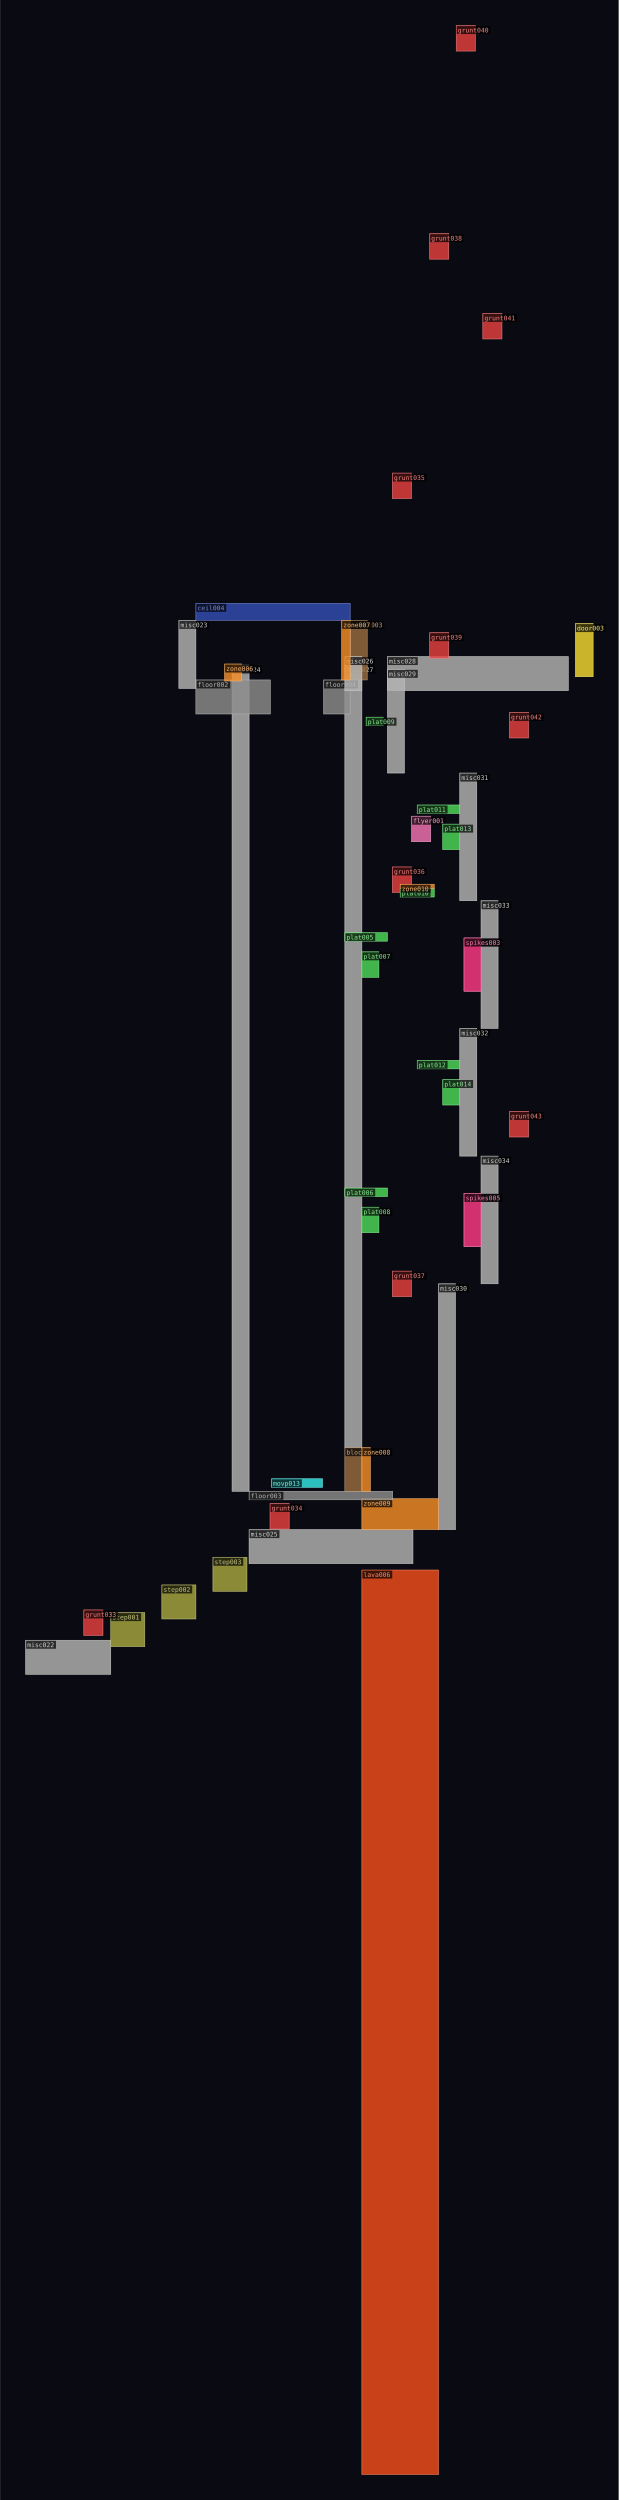
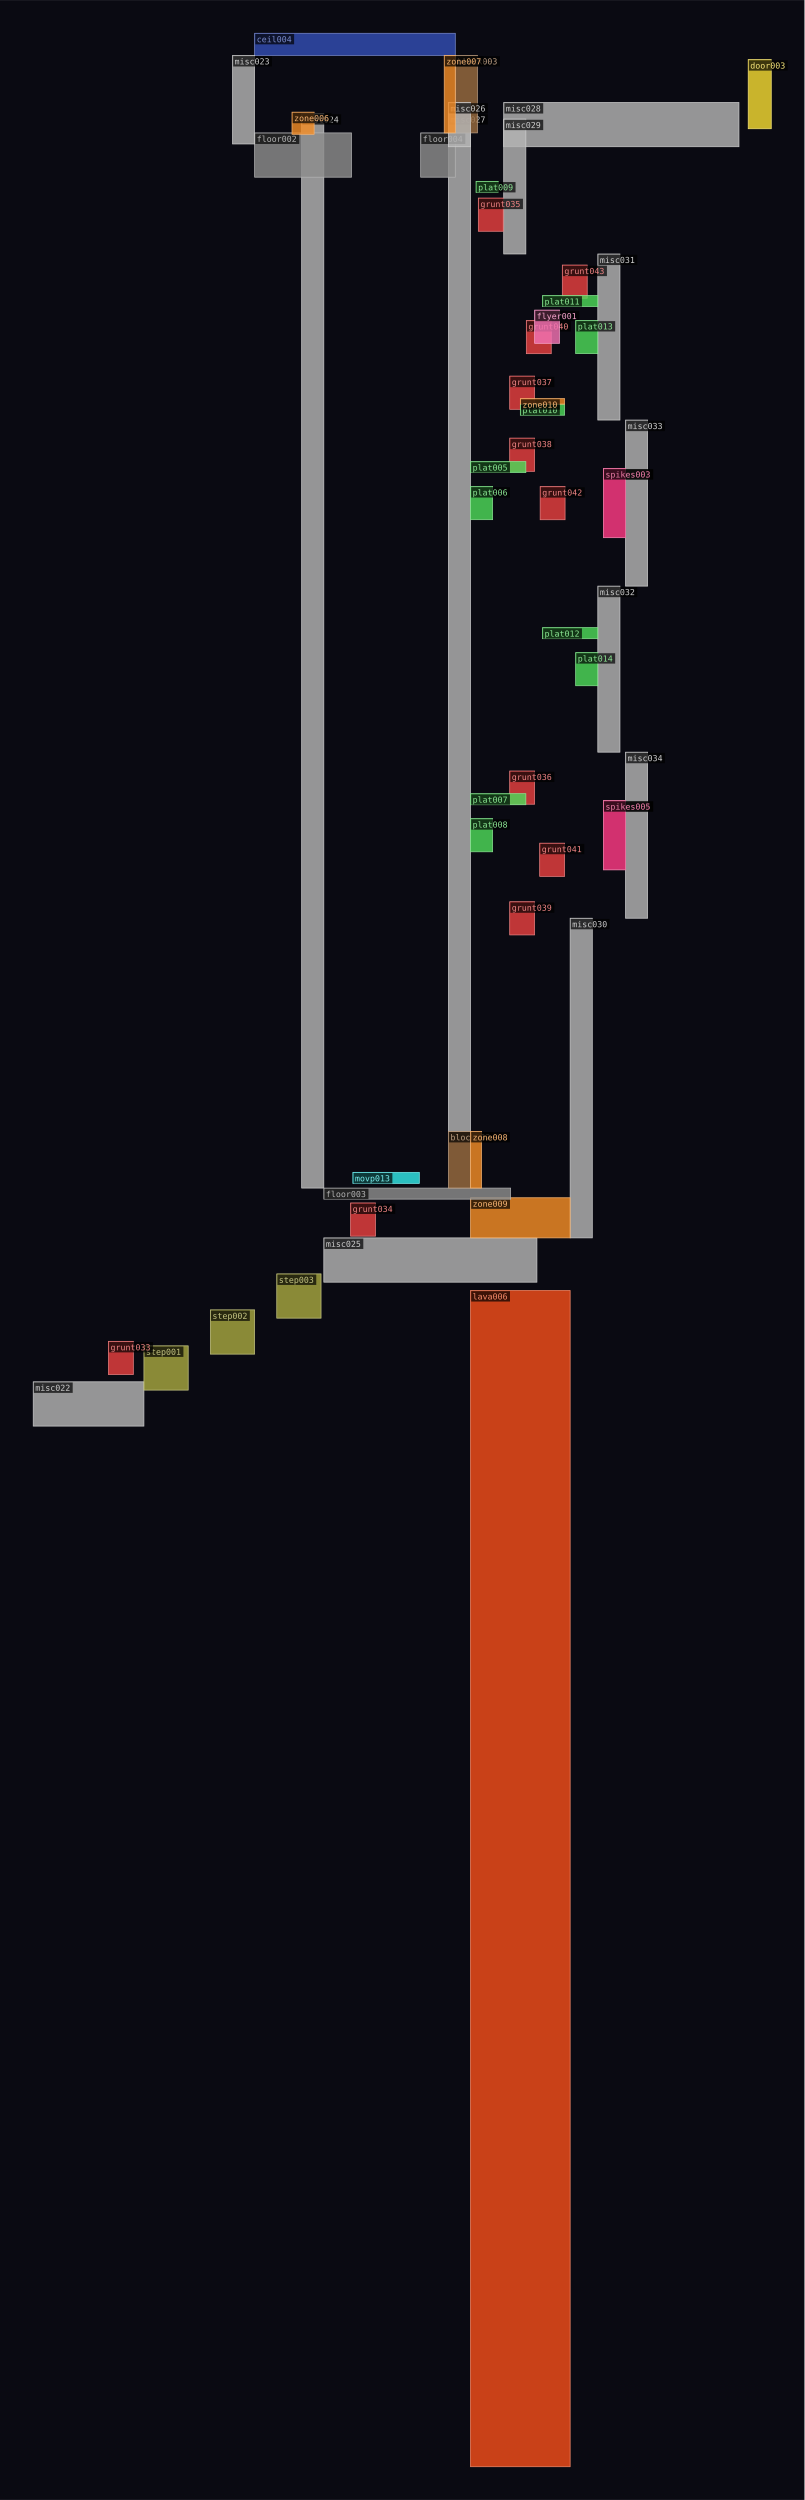
- <svg xmlns="http://www.w3.org/2000/svg" viewBox="16064 -3542.03 2325.33 9398.03" width="693" height="2800" font-family="monospace">
-   <rect x="16064" y="-3542.03" width="2325.33" height="9398.03" fill="#0a0a12" />
+ <svg xmlns="http://www.w3.org/2000/svg" viewBox="16064 -1370 2325.33 7226" width="901" height="2800" font-family="monospace">
+   <rect x="16064" y="-1370" width="2325.33" height="7226" fill="#0a0a12" />
  <rect x="17424" y="2360" width="288" height="3400" fill="#f24d1a" fill-opacity="0.82" stroke="#f78b6a" stroke-width="2" />
  <rect x="17426" y="2362" width="112.16" height="30" fill="#000000" fill-opacity="0.7" />
  <text x="17430" y="2386" font-size="24" fill="#f78b6a">lava006</text>
  <rect x="16936" y="-1042" width="64" height="3106" fill="#b3b3b3" fill-opacity="0.82" stroke="#cdcdcd" stroke-width="2" />
  <rect x="16938" y="-1040" width="112.16" height="30" fill="#000000" fill-opacity="0.7" />
  <text x="16942" y="-1016" font-size="24" fill="#cdcdcd">misc024</text>
  <rect x="17360" y="-1042" width="64" height="2942" fill="#b3b3b3" fill-opacity="0.82" stroke="#cdcdcd" stroke-width="2" />
  <rect x="17362" y="-1040" width="112.16" height="30" fill="#000000" fill-opacity="0.7" />
  <text x="17366" y="-1016" font-size="24" fill="#cdcdcd">misc027</text>
  <rect x="17520" y="-1074" width="680" height="128" fill="#b3b3b3" fill-opacity="0.82" stroke="#cdcdcd" stroke-width="2" />
  <rect x="17522" y="-1072" width="112.16" height="30" fill="#000000" fill-opacity="0.7" />
  <text x="17526" y="-1048" font-size="24" fill="#cdcdcd">misc028</text>
  <rect x="17000" y="2208" width="616" height="128" fill="#b3b3b3" fill-opacity="0.82" stroke="#cdcdcd" stroke-width="2" />
  <rect x="17002" y="2210" width="112.16" height="30" fill="#000000" fill-opacity="0.7" />
  <text x="17006" y="2234" font-size="24" fill="#cdcdcd">misc025</text>
  <rect x="17712" y="1284" width="64" height="924" fill="#b3b3b3" fill-opacity="0.82" stroke="#cdcdcd" stroke-width="2" />
  <rect x="17714" y="1286" width="112.16" height="30" fill="#000000" fill-opacity="0.7" />
  <text x="17718" y="1310" font-size="24" fill="#cdcdcd">misc030</text>
  <rect x="16160" y="2624" width="320" height="128" fill="#b3b3b3" fill-opacity="0.82" stroke="#cdcdcd" stroke-width="2" />
  <rect x="16162" y="2626" width="112.16" height="30" fill="#000000" fill-opacity="0.7" />
  <text x="16166" y="2650" font-size="24" fill="#cdcdcd">misc022</text>
  <rect x="16800" y="-1274" width="580" height="64" fill="#334db3" fill-opacity="0.82" stroke="#7a8bcd" stroke-width="2" />
  <rect x="16802" y="-1272" width="112.16" height="30" fill="#000000" fill-opacity="0.7" />
  <text x="16806" y="-1248" font-size="24" fill="#7a8bcd">ceil004</text>
  <rect x="16800" y="-986" width="280" height="128" fill="#8c8c8c" fill-opacity="0.82" stroke="#b4b4b4" stroke-width="2" />
  <rect x="16802" y="-984" width="127.04" height="30" fill="#000000" fill-opacity="0.7" />
  <text x="16806" y="-960" font-size="24" fill="#b4b4b4">floor002</text>
  <rect x="17424" y="2092" width="288" height="116" fill="#f28c26" fill-opacity="0.82" stroke="#f7b472" stroke-width="2" />
  <rect x="17426" y="2094" width="112.16" height="30" fill="#000000" fill-opacity="0.7" />
  <text x="17430" y="2118" font-size="24" fill="#f7b472">zone009</text>
  <rect x="17792" y="324" width="64" height="480" fill="#b3b3b3" fill-opacity="0.82" stroke="#cdcdcd" stroke-width="2" />
  <rect x="17794" y="326" width="112.16" height="30" fill="#000000" fill-opacity="0.7" />
  <text x="17798" y="350" font-size="24" fill="#cdcdcd">misc032</text>
  <rect x="17872" y="-156" width="64" height="480" fill="#b3b3b3" fill-opacity="0.82" stroke="#cdcdcd" stroke-width="2" />
  <rect x="17874" y="-154" width="112.16" height="30" fill="#000000" fill-opacity="0.7" />
  <text x="17878" y="-130" font-size="24" fill="#cdcdcd">misc033</text>
  <rect x="17792" y="-636" width="64" height="480" fill="#b3b3b3" fill-opacity="0.82" stroke="#cdcdcd" stroke-width="2" />
  <rect x="17794" y="-634" width="112.16" height="30" fill="#000000" fill-opacity="0.7" />
  <text x="17798" y="-610" font-size="24" fill="#cdcdcd">misc031</text>
  <rect x="17872" y="804" width="64" height="480" fill="#b3b3b3" fill-opacity="0.82" stroke="#cdcdcd" stroke-width="2" />
  <rect x="17874" y="806" width="112.16" height="30" fill="#000000" fill-opacity="0.7" />
  <text x="17878" y="830" font-size="24" fill="#cdcdcd">misc034</text>
  <rect x="17520" y="-1026" width="64" height="390" fill="#b3b3b3" fill-opacity="0.82" stroke="#cdcdcd" stroke-width="2" />
  <rect x="17522" y="-1024" width="112.16" height="30" fill="#000000" fill-opacity="0.7" />
  <text x="17526" y="-1000" font-size="24" fill="#cdcdcd">misc029</text>
  <rect x="17000" y="2064" width="540" height="32" fill="#8c8c8c" fill-opacity="0.82" stroke="#b4b4b4" stroke-width="2" />
  <rect x="17002" y="2066" width="127.04" height="30" fill="#000000" fill-opacity="0.7" />
  <text x="17006" y="2090" font-size="24" fill="#b4b4b4">floor003</text>
  <rect x="16736" y="-1210" width="64" height="256" fill="#b3b3b3" fill-opacity="0.82" stroke="#cdcdcd" stroke-width="2" />
  <rect x="16738" y="-1208" width="112.16" height="30" fill="#000000" fill-opacity="0.7" />
  <text x="16742" y="-1184" font-size="24" fill="#cdcdcd">misc023</text>
  <rect x="16480" y="2520" width="128" height="128" fill="#a6a640" fill-opacity="0.82" stroke="#c5c583" stroke-width="2" />
  <rect x="16482" y="2522" width="112.16" height="30" fill="#000000" fill-opacity="0.7" />
  <text x="16486" y="2546" font-size="24" fill="#c5c583">step001</text>
  <rect x="16672" y="2416" width="128" height="128" fill="#a6a640" fill-opacity="0.82" stroke="#c5c583" stroke-width="2" />
  <rect x="16674" y="2418" width="112.16" height="30" fill="#000000" fill-opacity="0.7" />
  <text x="16678" y="2442" font-size="24" fill="#c5c583">step002</text>
  <rect x="16864" y="2312" width="128" height="128" fill="#a6a640" fill-opacity="0.82" stroke="#c5c583" stroke-width="2" />
  <rect x="16866" y="2314" width="112.16" height="30" fill="#000000" fill-opacity="0.7" />
  <text x="16870" y="2338" font-size="24" fill="#c5c583">step003</text>
  <rect x="17380" y="-1210" width="64" height="224" fill="#996b40" fill-opacity="0.82" stroke="#bd9f83" stroke-width="2" />
  <rect x="17382" y="-1208" width="127.04" height="30" fill="#000000" fill-opacity="0.7" />
  <text x="17386" y="-1184" font-size="24" fill="#bd9f83">block003</text>
  <rect x="18226.67" y="-1198" width="66.67" height="200" fill="#f2d933" fill-opacity="0.82" stroke="#f7e67a" stroke-width="2" />
  <rect x="18228.67" y="-1196" width="112.16" height="30" fill="#000000" fill-opacity="0.7" />
  <text x="18232.67" y="-1172" font-size="24" fill="#f7e67a">door003</text>
  <rect x="17280" y="-986" width="100" height="128" fill="#8c8c8c" fill-opacity="0.82" stroke="#b4b4b4" stroke-width="2" />
  <rect x="17282" y="-984" width="127.04" height="30" fill="#000000" fill-opacity="0.7" />
  <text x="17286" y="-960" font-size="24" fill="#b4b4b4">floor004</text>
  <rect x="17808" y="944" width="64" height="200" fill="#d93373" fill-opacity="0.82" stroke="#e67aa4" stroke-width="2" />
  <rect x="17810" y="946" width="141.92" height="30" fill="#000000" fill-opacity="0.7" />
  <text x="17814" y="970" font-size="24" fill="#e67aa4">spikes004</text>
  <rect x="17808" y="944" width="64" height="200" fill="#d93373" fill-opacity="0.82" stroke="#e67aa4" stroke-width="2" />
  <rect x="17810" y="946" width="141.92" height="30" fill="#000000" fill-opacity="0.7" />
  <text x="17814" y="970" font-size="24" fill="#e67aa4">spikes005</text>
  <rect x="17808" y="-16" width="64" height="200" fill="#d93373" fill-opacity="0.82" stroke="#e67aa4" stroke-width="2" />
  <rect x="17810" y="-14" width="141.92" height="30" fill="#000000" fill-opacity="0.7" />
  <text x="17814" y="10" font-size="24" fill="#e67aa4">spikes002</text>
  <rect x="17808" y="-16" width="64" height="200" fill="#d93373" fill-opacity="0.82" stroke="#e67aa4" stroke-width="2" />
  <rect x="17810" y="-14" width="141.92" height="30" fill="#000000" fill-opacity="0.7" />
  <text x="17814" y="10" font-size="24" fill="#e67aa4">spikes003</text>
  <rect x="17360" y="1900" width="64" height="164" fill="#996b40" fill-opacity="0.82" stroke="#bd9f83" stroke-width="2" />
  <rect x="17362" y="1902" width="127.04" height="30" fill="#000000" fill-opacity="0.7" />
  <text x="17366" y="1926" font-size="24" fill="#bd9f83">block002</text>
  <rect x="17360" y="-1074" width="64" height="128" fill="#b3b3b3" fill-opacity="0.82" stroke="#cdcdcd" stroke-width="2" />
  <rect x="17362" y="-1072" width="112.16" height="30" fill="#000000" fill-opacity="0.7" />
  <text x="17366" y="-1048" font-size="24" fill="#cdcdcd">misc026</text>
  <rect x="17348" y="-1210" width="32" height="224" fill="#f28c26" fill-opacity="0.82" stroke="#f7b472" stroke-width="2" />
  <rect x="17350" y="-1208" width="112.16" height="30" fill="#000000" fill-opacity="0.7" />
  <text x="17354" y="-1184" font-size="24" fill="#f7b472">zone007</text>
-   <rect x="17078.67" y="2109.97" width="72" height="96" fill="#e64040" fill-opacity="0.82" stroke="#ee8383" stroke-width="2" />
-   <rect x="17080.67" y="2111.97" width="127.04" height="30" fill="#000000" fill-opacity="0.7" />
-   <text x="17084.67" y="2135.97" font-size="24" fill="#ee8383">grunt034</text>
-   <rect x="17878.67" y="-2363.78" width="72" height="96" fill="#e64040" fill-opacity="0.82" stroke="#ee8383" stroke-width="2" />
-   <rect x="17880.67" y="-2361.78" width="127.04" height="30" fill="#000000" fill-opacity="0.7" />
-   <text x="17884.67" y="-2337.78" font-size="24" fill="#ee8383">grunt041</text>
-   <rect x="17538.67" y="1236.36" width="72" height="96" fill="#e64040" fill-opacity="0.82" stroke="#ee8383" stroke-width="2" />
-   <rect x="17540.67" y="1238.36" width="127.04" height="30" fill="#000000" fill-opacity="0.7" />
-   <text x="17544.67" y="1262.36" font-size="24" fill="#ee8383">grunt037</text>
-   <rect x="16378.67" y="2509.97" width="72" height="96" fill="#e64040" fill-opacity="0.82" stroke="#ee8383" stroke-width="2" />
-   <rect x="16380.67" y="2511.97" width="127.04" height="30" fill="#000000" fill-opacity="0.7" />
-   <text x="16384.67" y="2535.97" font-size="24" fill="#ee8383">grunt033</text>
-   <rect x="17778.67" y="-3446.03" width="72" height="96" fill="#e64040" fill-opacity="0.82" stroke="#ee8383" stroke-width="2" />
-   <rect x="17780.67" y="-3444.03" width="127.04" height="30" fill="#000000" fill-opacity="0.7" />
-   <text x="17784.67" y="-3420.03" font-size="24" fill="#ee8383">grunt040</text>
-   <rect x="17678.67" y="-1163.78" width="72" height="96" fill="#e64040" fill-opacity="0.82" stroke="#ee8383" stroke-width="2" />
-   <rect x="17680.67" y="-1161.78" width="127.04" height="30" fill="#000000" fill-opacity="0.7" />
-   <text x="17684.67" y="-1137.78" font-size="24" fill="#ee8383">grunt039</text>
-   <rect x="17678.67" y="-2663.78" width="72" height="96" fill="#e64040" fill-opacity="0.82" stroke="#ee8383" stroke-width="2" />
-   <rect x="17680.67" y="-2661.78" width="127.04" height="30" fill="#000000" fill-opacity="0.7" />
-   <text x="17684.67" y="-2637.78" font-size="24" fill="#ee8383">grunt038</text>
-   <rect x="17538.67" y="-283.07" width="72" height="96" fill="#e64040" fill-opacity="0.82" stroke="#ee8383" stroke-width="2" />
-   <rect x="17540.67" y="-281.07" width="127.04" height="30" fill="#000000" fill-opacity="0.7" />
-   <text x="17544.67" y="-257.07" font-size="24" fill="#ee8383">grunt036</text>
-   <rect x="17538.67" y="-1763.64" width="72" height="96" fill="#e64040" fill-opacity="0.82" stroke="#ee8383" stroke-width="2" />
-   <rect x="17540.67" y="-1761.64" width="127.04" height="30" fill="#000000" fill-opacity="0.7" />
-   <text x="17544.67" y="-1737.64" font-size="24" fill="#ee8383">grunt035</text>
-   <rect x="17978.67" y="636.22" width="72" height="96" fill="#e64040" fill-opacity="0.82" stroke="#ee8383" stroke-width="2" />
-   <rect x="17980.67" y="638.22" width="127.04" height="30" fill="#000000" fill-opacity="0.7" />
-   <text x="17984.67" y="662.22" font-size="24" fill="#ee8383">grunt043</text>
-   <rect x="17978.67" y="-863.78" width="72" height="96" fill="#e64040" fill-opacity="0.82" stroke="#ee8383" stroke-width="2" />
-   <rect x="17980.67" y="-861.78" width="127.04" height="30" fill="#000000" fill-opacity="0.7" />
-   <text x="17984.67" y="-837.78" font-size="24" fill="#ee8383">grunt042</text>
-   <rect x="17610.67" y="-473.78" width="72" height="96" fill="#f273b3" fill-opacity="0.82" stroke="#f7a4cd" stroke-width="2" />
-   <rect x="17612.67" y="-471.78" width="127.04" height="30" fill="#000000" fill-opacity="0.7" />
-   <text x="17616.67" y="-447.78" font-size="24" fill="#f7a4cd">flyer001</text>
-   <rect x="17084" y="2017" width="192" height="32" fill="#33e6e6" fill-opacity="0.82" stroke="#7aeeee" stroke-width="2" />
-   <rect x="17086" y="2019" width="112.16" height="30" fill="#000000" fill-opacity="0.7" />
-   <text x="17090" y="2043" font-size="24" fill="#7aeeee">movp013</text>
+   <rect x="17077.34" y="2106.97" width="72" height="96" fill="#e64040" fill-opacity="0.82" stroke="#ee8383" stroke-width="2" />
+   <rect x="17079.34" y="2108.97" width="127.04" height="30" fill="#000000" fill-opacity="0.7" />
+   <text x="17083.34" y="2132.97" font-size="24" fill="#ee8383">grunt034</text>
+   <rect x="17585.34" y="-443.82" width="72" height="96" fill="#e64040" fill-opacity="0.82" stroke="#ee8383" stroke-width="2" />
+   <rect x="17587.34" y="-441.82" width="127.04" height="30" fill="#000000" fill-opacity="0.7" />
+   <text x="17591.34" y="-417.82" font-size="24" fill="#ee8383">grunt040</text>
+   <rect x="17537.34" y="1236.3" width="72" height="96" fill="#e64040" fill-opacity="0.82" stroke="#ee8383" stroke-width="2" />
+   <rect x="17539.34" y="1238.3" width="127.04" height="30" fill="#000000" fill-opacity="0.7" />
+   <text x="17543.34" y="1262.3" font-size="24" fill="#ee8383">grunt039</text>
+   <rect x="16377.34" y="2506.97" width="72" height="96" fill="#e64040" fill-opacity="0.82" stroke="#ee8383" stroke-width="2" />
+   <rect x="16379.34" y="2508.97" width="127.04" height="30" fill="#000000" fill-opacity="0.7" />
+   <text x="16383.34" y="2532.97" font-size="24" fill="#ee8383">grunt033</text>
+   <rect x="17689.34" y="-604.06" width="72" height="96" fill="#e64040" fill-opacity="0.82" stroke="#ee8383" stroke-width="2" />
+   <rect x="17691.34" y="-602.06" width="127.04" height="30" fill="#000000" fill-opacity="0.7" />
+   <text x="17695.34" y="-578.06" font-size="24" fill="#ee8383">grunt043</text>
+   <rect x="17537.34" y="858.42" width="72" height="96" fill="#e64040" fill-opacity="0.82" stroke="#ee8383" stroke-width="2" />
+   <rect x="17539.34" y="860.42" width="127.04" height="30" fill="#000000" fill-opacity="0.7" />
+   <text x="17543.34" y="884.42" font-size="24" fill="#ee8383">grunt036</text>
+   <rect x="17537.34" y="-103.82" width="72" height="96" fill="#e64040" fill-opacity="0.82" stroke="#ee8383" stroke-width="2" />
+   <rect x="17539.34" y="-101.82" width="127.04" height="30" fill="#000000" fill-opacity="0.7" />
+   <text x="17543.34" y="-77.82" font-size="24" fill="#ee8383">grunt038</text>
+   <rect x="17537.34" y="-283.08" width="72" height="96" fill="#e64040" fill-opacity="0.82" stroke="#ee8383" stroke-width="2" />
+   <rect x="17539.34" y="-281.08" width="127.04" height="30" fill="#000000" fill-opacity="0.7" />
+   <text x="17543.34" y="-257.08" font-size="24" fill="#ee8383">grunt037</text>
+   <rect x="17446.59" y="-797.7" width="72" height="96" fill="#e64040" fill-opacity="0.82" stroke="#ee8383" stroke-width="2" />
+   <rect x="17448.59" y="-795.7" width="127.04" height="30" fill="#000000" fill-opacity="0.7" />
+   <text x="17452.59" y="-771.7" font-size="24" fill="#ee8383">grunt035</text>
+   <rect x="17624.01" y="1067.04" width="72" height="96" fill="#e64040" fill-opacity="0.82" stroke="#ee8383" stroke-width="2" />
+   <rect x="17626.01" y="1069.04" width="127.04" height="30" fill="#000000" fill-opacity="0.7" />
+   <text x="17630.01" y="1093.04" font-size="24" fill="#ee8383">grunt041</text>
+   <rect x="17625.34" y="36.18" width="72" height="96" fill="#e64040" fill-opacity="0.82" stroke="#ee8383" stroke-width="2" />
+   <rect x="17627.34" y="38.18" width="127.04" height="30" fill="#000000" fill-opacity="0.7" />
+   <text x="17631.34" y="62.18" font-size="24" fill="#ee8383">grunt042</text>
+   <rect x="17609.34" y="-473.82" width="72" height="96" fill="#f273b3" fill-opacity="0.82" stroke="#f7a4cd" stroke-width="2" />
+   <rect x="17611.34" y="-471.82" width="127.04" height="30" fill="#000000" fill-opacity="0.7" />
+   <text x="17615.34" y="-447.82" font-size="24" fill="#f7a4cd">flyer001</text>
+   <rect x="17084" y="2018.5" width="192" height="32" fill="#33e6e6" fill-opacity="0.82" stroke="#7aeeee" stroke-width="2" />
+   <rect x="17086" y="2020.5" width="112.16" height="30" fill="#000000" fill-opacity="0.7" />
+   <text x="17090" y="2044.5" font-size="24" fill="#7aeeee">movp013</text>
  <rect x="17728" y="-444" width="64" height="96" fill="#4dd959" fill-opacity="0.82" stroke="#8be693" stroke-width="2" />
  <rect x="17730" y="-442" width="112.16" height="30" fill="#000000" fill-opacity="0.7" />
  <text x="17734" y="-418" font-size="24" fill="#8be693">plat013</text>
  <rect x="17424" y="36" width="64" height="96" fill="#4dd959" fill-opacity="0.82" stroke="#8be693" stroke-width="2" />
  <rect x="17426" y="38" width="112.16" height="30" fill="#000000" fill-opacity="0.7" />
-   <text x="17430" y="62" font-size="24" fill="#8be693">plat007</text>
+   <text x="17430" y="62" font-size="24" fill="#8be693">plat006</text>
  <rect x="17728" y="516" width="64" height="96" fill="#4dd959" fill-opacity="0.82" stroke="#8be693" stroke-width="2" />
  <rect x="17730" y="518" width="112.16" height="30" fill="#000000" fill-opacity="0.7" />
  <text x="17734" y="542" font-size="24" fill="#8be693">plat014</text>
  <rect x="17424" y="996" width="64" height="96" fill="#4dd959" fill-opacity="0.82" stroke="#8be693" stroke-width="2" />
  <rect x="17426" y="998" width="112.16" height="30" fill="#000000" fill-opacity="0.7" />
  <text x="17430" y="1022" font-size="24" fill="#8be693">plat008</text>
  <rect x="17424" y="1900" width="32" height="164" fill="#f28c26" fill-opacity="0.82" stroke="#f7b472" stroke-width="2" />
  <rect x="17426" y="1902" width="112.16" height="30" fill="#000000" fill-opacity="0.7" />
  <text x="17430" y="1926" font-size="24" fill="#f7b472">zone008</text>
  <rect x="17632" y="-516" width="160" height="32" fill="#4dd959" fill-opacity="0.82" stroke="#8be693" stroke-width="2" />
  <rect x="17634" y="-514" width="112.16" height="30" fill="#000000" fill-opacity="0.7" />
  <text x="17638" y="-490" font-size="24" fill="#8be693">plat011</text>
-   <rect x="17360" y="-36" width="160" height="32" fill="#4dd959" fill-opacity="0.82" stroke="#8be693" stroke-width="2" />
-   <rect x="17362" y="-34" width="112.16" height="30" fill="#000000" fill-opacity="0.7" />
-   <text x="17366" y="-10" font-size="24" fill="#8be693">plat005</text>
+   <rect x="17424" y="-36" width="160" height="32" fill="#4dd959" fill-opacity="0.82" stroke="#8be693" stroke-width="2" />
+   <rect x="17426" y="-34" width="112.16" height="30" fill="#000000" fill-opacity="0.7" />
+   <text x="17430" y="-10" font-size="24" fill="#8be693">plat005</text>
  <rect x="17632" y="444" width="160" height="32" fill="#4dd959" fill-opacity="0.82" stroke="#8be693" stroke-width="2" />
  <rect x="17634" y="446" width="112.16" height="30" fill="#000000" fill-opacity="0.7" />
  <text x="17638" y="470" font-size="24" fill="#8be693">plat012</text>
-   <rect x="17360" y="924" width="160" height="32" fill="#4dd959" fill-opacity="0.82" stroke="#8be693" stroke-width="2" />
-   <rect x="17362" y="926" width="112.16" height="30" fill="#000000" fill-opacity="0.7" />
-   <text x="17366" y="950" font-size="24" fill="#8be693">plat006</text>
+   <rect x="17424" y="924" width="160" height="32" fill="#4dd959" fill-opacity="0.82" stroke="#8be693" stroke-width="2" />
+   <rect x="17426" y="926" width="112.16" height="30" fill="#000000" fill-opacity="0.7" />
+   <text x="17430" y="950" font-size="24" fill="#8be693">plat007</text>
  <rect x="16908" y="-1046" width="64" height="64" fill="#f28c26" fill-opacity="0.82" stroke="#f7b472" stroke-width="2" />
  <rect x="16910" y="-1044" width="112.16" height="30" fill="#000000" fill-opacity="0.7" />
  <text x="16914" y="-1020" font-size="24" fill="#f7b472">zone006</text>
  <rect x="17568" y="-202" width="128" height="32" fill="#4dd959" fill-opacity="0.82" stroke="#8be693" stroke-width="2" />
  <rect x="17570" y="-200" width="112.16" height="30" fill="#000000" fill-opacity="0.7" />
  <text x="17574" y="-176" font-size="24" fill="#8be693">plat010</text>
  <rect x="17568" y="-218" width="128" height="16" fill="#f28c26" fill-opacity="0.82" stroke="#f7b472" stroke-width="2" />
  <rect x="17570" y="-216" width="112.16" height="30" fill="#000000" fill-opacity="0.7" />
  <text x="17574" y="-192" font-size="24" fill="#f7b472">zone010</text>
  <rect x="17440" y="-846" width="64" height="32" fill="#4dd959" fill-opacity="0.82" stroke="#8be693" stroke-width="2" />
  <rect x="17442" y="-844" width="112.16" height="30" fill="#000000" fill-opacity="0.7" />
  <text x="17446" y="-820" font-size="24" fill="#8be693">plat009</text>
</svg>
